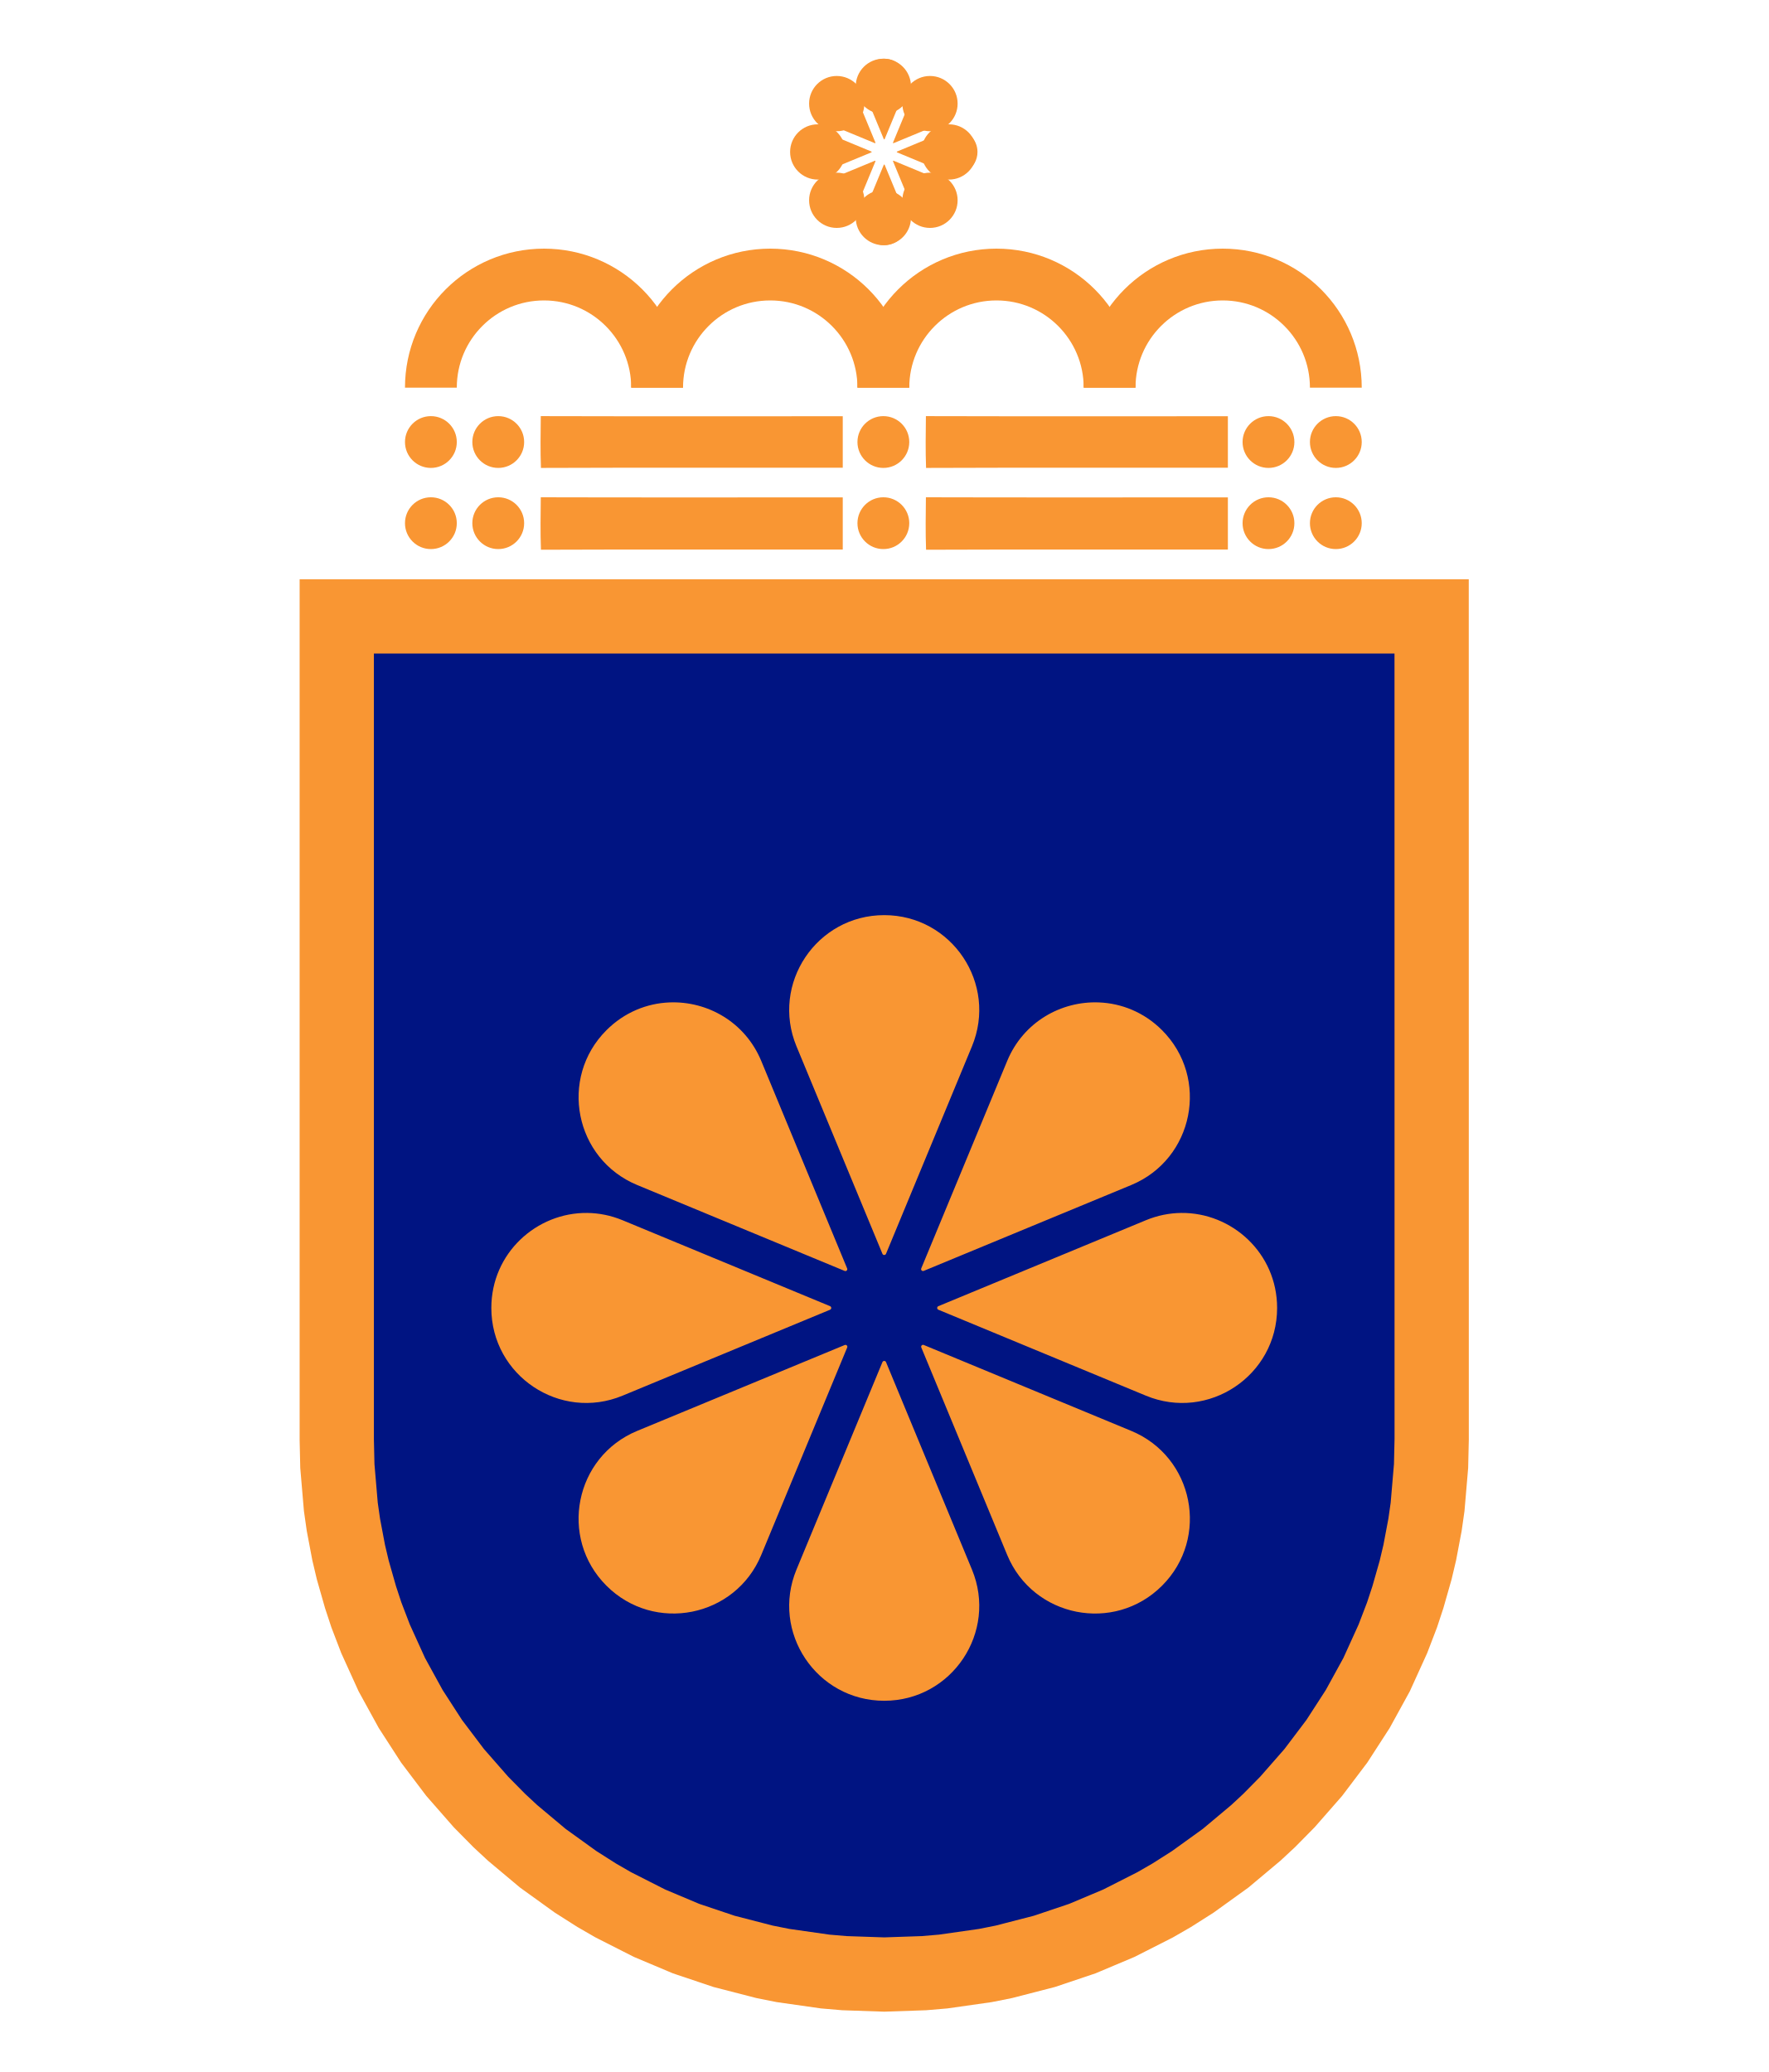
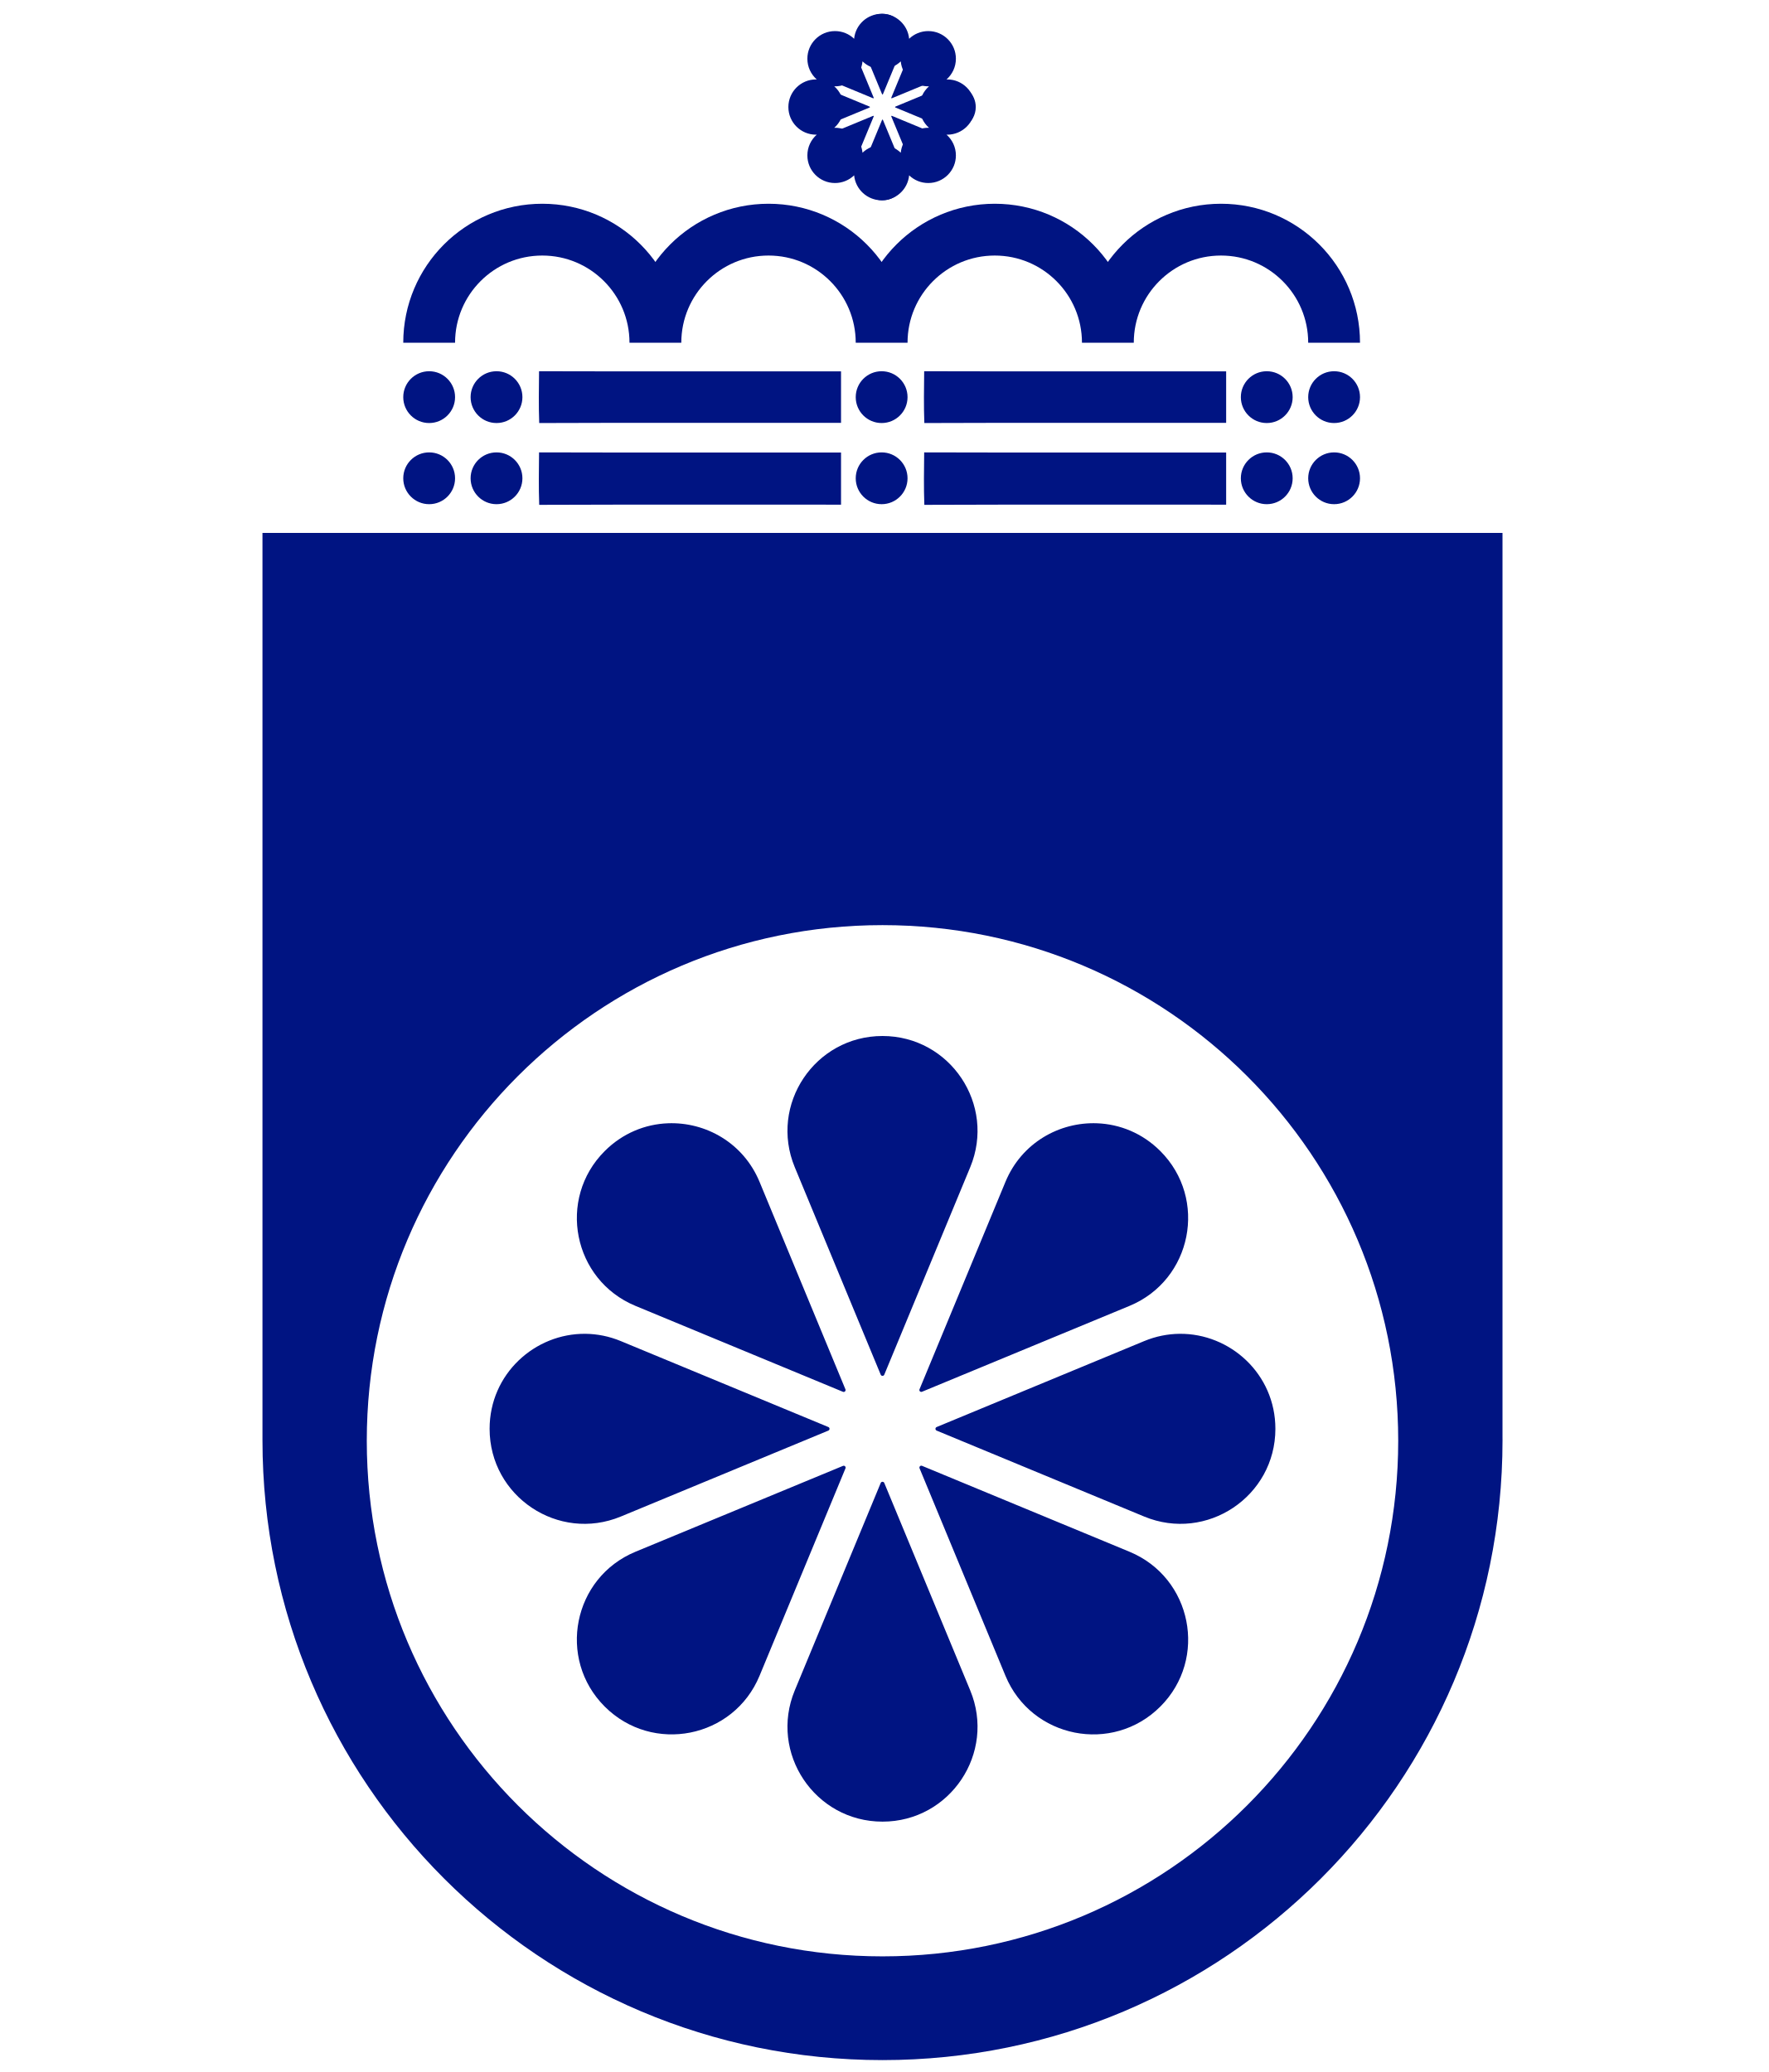
<svg xmlns="http://www.w3.org/2000/svg" width="1024" height="1200" viewBox="0 0 1024 1200">
-   <path id="Path" fill="#001482" stroke="#f99633" stroke-width="43" d="M 829 833.5 L 828.641 849.047 L 826.625 872.703 L 825.141 883.094 L 822.094 899.203 L 819.719 909.234 L 815.234 924.969 L 811.859 935.219 L 806.531 949.125 L 797.109 969.859 L 786.172 989.781 L 774.109 1008.438 L 760.438 1026.531 L 745.484 1043.609 L 734.906 1054.328 L 727.234 1061.469 L 709.672 1076.188 L 690.703 1089.859 L 678.438 1097.656 L 668.875 1103.172 L 647.875 1113.828 L 626.703 1122.75 L 604.719 1130.141 L 581.359 1136.172 L 570.578 1138.328 L 546.172 1141.812 L 534.969 1142.766 L 512 1143.547 L 489.016 1142.766 L 477.812 1141.812 L 453.406 1138.328 L 442.625 1136.172 L 419.266 1130.141 L 397.281 1122.75 L 376.109 1113.828 L 355.109 1103.172 L 345.547 1097.656 L 333.281 1089.859 L 314.312 1076.188 L 296.75 1061.469 L 289.078 1054.328 L 278.5 1043.609 L 263.547 1026.531 L 249.875 1008.438 L 237.812 989.781 L 226.875 969.859 L 217.453 949.125 L 212.125 935.219 L 208.75 924.969 L 204.266 909.234 L 201.891 899.203 L 198.844 883.094 L 197.359 872.703 L 195.344 849.047 L 195 833.812 L 195 357 L 828.969 357 Z" />
-   <path id="Path-copy-2" fill="#f99633" stroke="none" d="M 512 530 C 472.826 530 446.211 569.803 461.204 606 L 510.969 726.148 C 511.343 727.059 512.655 727.059 513.031 726.148 L 562.796 606 C 577.787 569.803 551.174 530 512 530 Z M 387.727 580.548 C 374.623 581.054 361.54 586.259 351.148 596.652 C 323.45 624.349 332.763 671.308 368.958 686.302 L 489.107 736.067 C 490.029 736.441 490.903 735.519 490.529 734.608 L 440.8 614.46 C 431.426 591.841 409.564 579.704 387.727 580.548 Z M 636.27 580.548 C 614.43 579.704 592.572 591.841 583.198 614.46 L 533.434 734.608 C 533.06 735.53 533.981 736.406 534.893 736.029 L 655.04 686.302 C 691.234 671.308 700.571 624.325 672.85 596.615 C 662.463 586.229 649.377 581.054 636.27 580.548 Z M 340.058 702.475 C 310.79 702.138 284.501 725.672 284.501 757.5 C 284.501 796.675 324.303 823.29 360.498 808.296 L 480.647 758.532 C 481.558 758.155 481.558 756.846 480.647 756.469 L 360.498 706.705 C 353.71 703.891 346.813 702.552 340.058 702.475 Z M 683.939 702.475 C 677.187 702.552 670.287 703.891 663.5 706.705 L 543.353 756.469 C 542.442 756.846 542.442 758.155 543.353 758.532 L 663.5 808.296 C 699.695 823.29 739.499 796.675 739.499 757.5 C 739.499 725.672 713.211 702.138 683.939 702.475 Z M 534.893 778.937 C 533.971 778.56 533.094 779.482 533.471 780.393 L 583.198 900.54 C 598.191 936.738 645.177 946.072 672.884 918.353 C 700.582 890.653 691.234 843.692 655.04 828.701 L 534.893 778.937 Z M 489.107 778.972 L 368.958 828.701 C 332.763 843.692 323.44 890.642 351.148 918.353 C 378.848 946.05 425.809 936.738 440.8 900.54 L 490.564 780.393 C 490.94 779.471 490.019 778.597 489.107 778.972 Z M 512 788.177 C 511.58 788.177 511.156 788.399 510.969 788.853 L 461.204 909 C 446.211 945.198 472.826 985 512 985 C 551.174 985 577.787 945.198 562.796 909 L 513.031 788.853 C 512.844 788.399 512.42 788.177 512 788.177 Z" />
-   <g id="Group-copy">
-     <path id="svg6-copy-6" fill="#f3852b" stroke="none" visibility="hidden" d="M 313.515 335 C 312.671 329.338 313.063 323.662 313.304 318 C 445.862 318.096 578.42 318.022 710.977 318.037 C 711.008 323.677 711.008 329.309 710.977 334.941 C 578.48 334.978 445.983 334.867 313.515 335 Z" />
-     <path id="svg6-copy-2" fill="#f99633" stroke="none" d="M 313.227 318.38 C 312.855 308.262 313.028 298.118 313.134 288 C 371.419 288.172 429.705 288.04 487.99 288.066 C 488.003 298.144 488.003 308.209 487.99 318.274 C 429.731 318.34 371.472 318.142 313.227 318.38 Z" />
-     <path id="svg6-copy-4" fill="#f99633" stroke="none" d="M 536.227 318.38 C 535.855 308.262 536.028 298.118 536.134 288 C 594.419 288.172 652.705 288.04 710.99 288.066 C 711.003 298.144 711.003 308.209 710.99 318.274 C 652.731 318.34 594.472 318.142 536.227 318.38 Z" />
-     <path id="svg6-copy-3" fill="#f99633" stroke="none" d="M 313.227 271 C 312.855 261.009 313.028 250.991 313.134 241 C 371.419 241.17 429.705 241.039 487.99 241.065 C 488.003 251.017 488.003 260.956 487.99 270.895 C 429.731 270.961 371.472 270.765 313.227 271 Z" />
-     <path id="svg6-copy-5" fill="#f99633" stroke="none" d="M 536.227 271 C 535.855 261.009 536.028 250.991 536.134 241 C 594.419 241.17 652.705 241.039 710.99 241.065 C 711.003 251.017 711.003 260.956 710.99 270.895 C 652.731 270.961 594.472 270.765 536.227 271 Z" />
+   <path id="Path-copy" fill="#001482" stroke="none" d="M 511 1193.105 C 312.721 1193.105 151.982 1032.367 151.982 834.088 C 151.982 833.617 151.996 833.13 151.982 832.66 L 151.982 308.625 L 870.004 308.625 L 870.004 832.66 C 870.004 833.13 870.018 833.603 870.018 834.088 C 870.018 1032.367 709.279 1193.105 511 1193.105 Z M 511 1133.029 C 675.923 1133.029 809.619 999.331 809.619 834.408 C 809.619 669.484 675.923 535.787 511 535.787 C 346.077 535.787 212.381 669.484 212.381 834.408 C 212.381 999.331 346.077 1133.029 511 1133.029 Z" />
+   <path id="Shape" fill="#001482" stroke="none" d="M 511 600 C 471.826 600 445.211 639.803 460.204 676 L 509.969 796.148 C 510.343 797.059 511.655 797.059 512.031 796.148 L 561.796 676 C 576.787 639.803 550.174 600 511 600 Z M 386.727 650.548 C 373.623 651.054 360.54 656.259 350.148 666.652 C 322.45 694.349 331.763 741.308 367.958 756.302 L 488.107 806.067 C 489.029 806.441 489.903 805.519 489.529 804.608 L 439.8 684.46 C 430.426 661.841 408.564 649.704 386.727 650.548 Z M 635.27 650.548 C 613.43 649.704 591.572 661.841 582.198 684.46 L 532.434 804.608 C 532.06 805.53 532.981 806.406 533.893 806.029 L 654.04 756.302 C 690.234 741.308 699.571 694.325 671.85 666.615 C 661.463 656.229 648.377 651.054 635.27 650.548 Z M 339.058 772.475 C 309.79 772.138 283.501 795.672 283.501 827.5 C 283.501 866.675 323.303 893.29 359.498 878.296 L 479.647 828.532 C 480.558 828.155 480.558 826.846 479.647 826.469 L 359.498 776.705 C 352.71 773.891 345.813 772.552 339.058 772.475 Z M 682.939 772.475 C 676.187 772.552 669.287 773.891 662.5 776.705 L 542.353 826.469 C 541.442 826.846 541.442 828.155 542.353 828.532 L 662.5 878.296 C 698.695 893.29 738.499 866.675 738.499 827.5 C 738.499 795.672 712.211 772.138 682.939 772.475 Z M 533.893 848.937 C 532.971 848.56 532.094 849.482 532.471 850.393 L 582.198 970.54 C 597.191 1006.738 644.177 1016.072 671.884 988.353 C 699.582 960.653 690.234 913.692 654.04 898.701 L 533.893 848.937 Z M 488.107 848.972 L 367.958 898.701 C 331.763 913.692 322.44 960.642 350.148 988.353 C 377.848 1016.05 424.809 1006.738 439.8 970.54 L 489.564 850.393 C 489.94 849.471 489.019 848.597 488.107 848.972 Z M 511 858.177 C 510.58 858.177 510.156 858.399 509.969 858.853 L 460.204 979 C 445.211 1015.198 471.826 1055 511 1055 C 550.174 1055 576.787 1015.198 561.796 979 L 512.031 858.853 C 511.844 858.399 511.42 858.177 511 858.177 Z" />
+   <g id="Group-copy-2">
+     <path id="svg6-copy-2" fill="#001482" stroke="none" d="M 312.227 292.38 C 311.855 282.262 312.028 272.118 312.134 262 C 370.419 262.172 428.705 262.04 486.99 262.066 C 487.003 272.144 487.003 282.209 486.99 292.274 C 428.731 292.34 370.472 292.142 312.227 292.38 Z" />
+     <path id="svg6-copy-4" fill="#001482" stroke="none" d="M 535.227 292.38 C 534.855 282.262 535.028 272.118 535.134 262 C 593.419 262.172 651.705 262.04 709.99 262.066 C 710.003 272.144 710.003 282.209 709.99 292.274 C 651.731 292.34 593.472 292.142 535.227 292.38 Z" />
+     <path id="svg6-copy-3" fill="#001482" stroke="none" d="M 312.227 245 C 311.855 235.009 312.028 224.991 312.134 215 C 370.419 215.17 428.705 215.039 486.99 215.065 C 487.003 225.017 487.003 234.956 486.99 244.895 C 428.731 244.961 370.472 244.765 312.227 245 Z" />
+     <path id="svg6-copy-5" fill="#001482" stroke="none" d="M 535.227 245 C 534.855 235.009 535.028 224.991 535.134 215 C 593.419 215.17 651.705 215.039 709.99 215.065 C 710.003 225.017 710.003 234.956 709.99 244.895 C 651.731 244.961 593.472 244.765 535.227 245 Z" />
+     <path id="Shape-copy-12" fill="#001482" fill-rule="evenodd" stroke="none" d="M 248.5 292 C 240.216 292 233.5 285.284 233.5 277 C 233.5 268.716 240.216 262 248.5 262 C 256.784 262 263.5 268.716 263.5 277 C 263.5 285.284 256.784 292 248.5 292 Z M 287.5 292 C 279.216 292 272.5 285.284 272.5 277 C 272.5 268.716 279.216 262 287.5 262 C 295.784 262 302.5 268.716 302.5 277 C 302.5 285.284 295.784 292 287.5 292 Z M 510.5 292 C 502.216 292 495.5 285.284 495.5 277 C 495.5 268.716 502.216 262 510.5 262 C 518.784 262 525.5 268.716 525.5 277 C 525.5 285.284 518.784 292 510.5 292 Z M 733.5 292 C 725.216 292 718.5 285.284 718.5 277 C 718.5 268.716 725.216 262 733.5 262 C 741.784 262 748.5 268.716 748.5 277 C 748.5 285.284 741.784 292 733.5 292 Z M 772.5 292 C 764.216 292 757.5 285.284 757.5 277 C 757.5 268.716 764.216 262 772.5 262 C 780.784 262 787.5 268.716 787.5 277 C 787.5 285.284 780.784 292 772.5 292 Z M 248.5 245 C 240.216 245 233.5 238.284 233.5 230 C 233.5 221.716 240.216 215 248.5 215 C 256.784 215 263.5 221.716 263.5 230 C 263.5 238.284 256.784 245 248.5 245 Z M 287.5 245 C 279.216 245 272.5 238.284 272.5 230 C 272.5 221.716 279.216 215 287.5 215 C 295.784 215 302.5 221.716 302.5 230 C 302.5 238.284 295.784 245 287.5 245 Z M 510.5 245 C 502.216 245 495.5 238.284 495.5 230 C 495.5 221.716 502.216 215 510.5 215 C 518.784 215 525.5 221.716 525.5 230 C 525.5 238.284 518.784 245 510.5 245 Z M 733.5 245 C 725.216 245 718.5 238.284 718.5 230 C 718.5 221.716 725.216 215 733.5 215 C 741.784 215 748.5 221.716 748.5 230 C 748.5 238.284 741.784 245 733.5 245 Z M 772.5 245 C 764.216 245 757.5 238.284 757.5 230 C 757.5 221.716 764.216 215 772.5 215 C 780.784 215 787.5 221.716 787.5 230 C 787.5 238.284 780.784 245 772.5 245 Z" />
    <g id="Group">
-       <path id="Shape-copy-12" fill="#f99633" fill-rule="evenodd" stroke="none" d="M 264.5 256 C 264.5 247.716 257.784 241 249.5 241 C 241.216 241 234.5 247.716 234.5 256 C 234.5 264.284 241.216 271 249.5 271 C 257.784 271 264.5 264.284 264.5 256 Z" />
-       <path id="Shape-copy-15" fill="#f99633" fill-rule="evenodd" stroke="none" d="M 303.5 256 C 303.5 247.716 296.784 241 288.5 241 C 280.216 241 273.5 247.716 273.5 256 C 273.5 264.284 280.216 271 288.5 271 C 296.784 271 303.5 264.284 303.5 256 Z" />
-       <path id="Shape-copy-17" fill="#f99633" fill-rule="evenodd" stroke="none" d="M 264.5 303 C 264.5 294.716 257.784 288 249.5 288 C 241.216 288 234.5 294.716 234.5 303 C 234.5 311.284 241.216 318 249.5 318 C 257.784 318 264.5 311.284 264.5 303 Z" />
-       <path id="Shape-copy-16" fill="#f99633" fill-rule="evenodd" stroke="none" d="M 303.5 303 C 303.5 294.716 296.784 288 288.5 288 C 280.216 288 273.5 294.716 273.5 303 C 273.5 311.284 280.216 318 288.5 318 C 296.784 318 303.5 311.284 303.5 303 Z" />
-       <path id="Shape-copy-19" fill="#f99633" fill-rule="evenodd" stroke="none" d="M 749.5 303 C 749.5 294.716 742.784 288 734.5 288 C 726.216 288 719.5 294.716 719.5 303 C 719.5 311.284 726.216 318 734.5 318 C 742.784 318 749.5 311.284 749.5 303 Z" />
-       <path id="Shape-copy-18" fill="#f99633" fill-rule="evenodd" stroke="none" d="M 788.5 303 C 788.5 294.716 781.784 288 773.5 288 C 765.216 288 758.5 294.716 758.5 303 C 758.5 311.284 765.216 318 773.5 318 C 781.784 318 788.5 311.284 788.5 303 Z" />
-       <path id="Shape-copy-13" fill="#f99633" fill-rule="evenodd" stroke="none" d="M 788.5 256 C 788.5 247.716 781.784 241 773.5 241 C 765.216 241 758.5 247.716 758.5 256 C 758.5 264.284 765.216 271 773.5 271 C 781.784 271 788.5 264.284 788.5 256 Z" />
-       <path id="Shape-copy-14" fill="#f99633" fill-rule="evenodd" stroke="none" d="M 749.5 256 C 749.5 247.716 742.784 241 734.5 241 C 726.216 241 719.5 247.716 719.5 256 C 719.5 264.284 726.216 271 734.5 271 C 742.784 271 749.5 264.284 749.5 256 Z" />
-       <path id="Shape-copy-20" fill="#f99633" fill-rule="evenodd" stroke="none" d="M 526.5 256 C 526.5 247.716 519.784 241 511.5 241 C 503.216 241 496.5 247.716 496.5 256 C 496.5 264.284 503.216 271 511.5 271 C 519.784 271 526.5 264.284 526.5 256 Z" />
-       <path id="Shape-copy-21" fill="#f99633" fill-rule="evenodd" stroke="none" d="M 526.5 303 C 526.5 294.716 519.784 288 511.5 288 C 503.216 288 496.5 294.716 496.5 303 C 496.5 311.284 503.216 318 511.5 318 C 519.784 318 526.5 311.284 526.5 303 Z" />
+       <path id="Path-copy-4" fill="#001482" stroke="none" d="M 511 8 C 501.701 8 495.384 17.448 498.943 26.04 L 510.755 54.558 C 510.844 54.774 511.155 54.774 511.245 54.558 L 523.057 26.04 C 526.615 17.448 520.299 8 511 8 Z M 481.502 19.998 C 478.392 20.118 475.286 21.354 472.82 23.821 C 466.245 30.395 468.456 41.541 477.047 45.1 L 505.566 56.913 C 505.785 57.001 505.992 56.783 505.904 56.566 L 494.1 28.048 C 491.875 22.679 486.686 19.798 481.502 19.998 Z M 540.497 19.998 C 535.313 19.798 530.125 22.679 527.9 28.048 L 516.088 56.566 C 515.999 56.785 516.218 56.993 516.434 56.904 L 544.952 45.1 C 553.544 41.541 555.76 30.389 549.18 23.812 C 546.714 21.347 543.608 20.118 540.497 19.998 Z M 470.187 48.939 C 463.24 48.859 457 54.445 457 62 C 457 71.299 466.448 77.616 475.039 74.057 L 503.558 62.245 C 503.774 62.156 503.774 61.845 503.558 61.755 L 475.039 49.943 C 473.428 49.275 471.791 48.958 470.187 48.939 Z M 551.812 48.939 C 550.209 48.958 548.571 49.275 546.96 49.943 L 518.442 61.755 C 518.226 61.845 518.226 62.156 518.442 62.245 L 546.96 74.057 C 555.552 77.616 565 71.299 565 62 C 565 54.445 558.76 48.859 551.812 48.939 Z M 516.434 67.088 C 516.215 66.999 516.007 67.218 516.096 67.434 L 527.9 95.952 C 531.459 104.544 542.611 106.76 549.188 100.181 C 555.762 93.606 553.544 82.459 544.952 78.901 L 516.434 67.088 Z M 505.566 67.097 L 477.047 78.901 C 468.456 82.459 466.243 93.603 472.82 100.181 C 479.395 106.755 490.541 104.544 494.1 95.952 L 505.912 67.434 C 506.001 67.215 505.782 67.008 505.566 67.097 Z M 511 69.282 C 510.9 69.282 510.8 69.334 510.755 69.442 L 498.943 97.96 C 495.384 106.552 501.701 116 511 116 C 520.299 116 526.615 106.552 523.057 97.96 L 511.245 69.442 C 511.2 69.334 511.1 69.282 511 69.282 Z" />
+       <path id="path1" fill="#001482" fill-rule="evenodd" stroke="none" d="M 510.5 116 C 502.185 116 495.352 109.658 494.574 101.547 C 491.7 104.305 487.798 106 483.5 106 C 474.663 106 467.5 98.837 467.5 90 C 467.5 85.217 469.599 80.926 472.926 77.994 C 472.784 77.998 472.643 78 472.5 78 C 463.663 78 456.5 70.837 456.5 62 C 456.5 53.163 463.663 46 472.5 46 C 472.643 46 472.784 46.002 472.926 46.006 C 469.599 43.074 467.5 38.783 467.5 34 C 467.5 25.163 474.663 18 483.5 18 C 487.798 18 491.7 19.695 494.574 22.453 C 495.352 14.342 502.185 8 510.5 8 C 518.815 8 525.648 14.342 526.426 22.453 C 529.3 19.695 533.202 18 537.5 18 C 546.337 18 553.5 25.163 553.5 34 C 553.5 38.783 551.401 43.074 548.074 46.006 C 548.216 46.002 548.357 46 548.5 46 C 557.337 46 564.5 53.163 564.5 62 C 564.5 70.837 557.337 78 548.5 78 C 548.357 78 548.216 77.998 548.074 77.994 C 551.401 80.926 553.5 85.217 553.5 90 C 553.5 98.837 546.337 106 537.5 106 C 533.202 106 529.3 104.305 526.426 101.547 C 525.648 109.658 518.815 116 510.5 116 Z M 499.426 88.453 C 502.3 85.695 506.202 84 510.5 84 C 514.798 84 518.7 85.695 521.574 88.453 C 522.352 80.342 529.185 74 537.5 74 C 537.643 74 537.784 74.002 537.926 74.006 C 534.599 71.074 532.5 66.783 532.5 62 C 532.5 57.217 534.599 52.926 537.926 49.994 C 537.784 49.998 537.643 50 537.5 50 C 529.185 50 522.352 43.658 521.574 35.547 C 518.7 38.305 514.798 40 510.5 40 C 506.202 40 502.3 38.305 499.426 35.547 C 498.648 43.658 491.815 50 483.5 50 C 483.357 50 483.216 49.998 483.074 49.994 C 486.401 52.926 488.5 57.217 488.5 62 C 488.5 66.783 486.401 71.074 483.074 74.006 C 483.216 74.002 483.357 74 483.5 74 C 491.815 74 498.648 80.342 499.426 88.453 Z" />
    </g>
-     <g id="g1">
-       <path id="Path-copy-4" fill="#f99633" stroke="none" d="M 512 34 C 502.701 34 496.384 43.448 499.943 52.04 L 511.755 80.558 C 511.844 80.774 512.155 80.774 512.245 80.558 L 524.057 52.04 C 527.615 43.448 521.299 34 512 34 Z M 482.502 45.998 C 479.392 46.118 476.286 47.354 473.82 49.821 C 467.245 56.395 469.456 67.541 478.047 71.1 L 506.566 82.913 C 506.785 83.001 506.992 82.783 506.904 82.566 L 495.1 54.048 C 492.875 48.679 487.686 45.798 482.502 45.998 Z M 541.497 45.998 C 536.313 45.798 531.125 48.679 528.9 54.048 L 517.088 82.566 C 516.999 82.785 517.218 82.993 517.434 82.904 L 545.952 71.1 C 554.544 67.541 556.76 56.389 550.18 49.812 C 547.714 47.347 544.608 46.118 541.497 45.998 Z M 471.187 74.939 C 464.24 74.859 458 80.445 458 88 C 458 97.299 467.448 103.616 476.039 100.057 L 504.558 88.245 C 504.774 88.156 504.774 87.845 504.558 87.755 L 476.039 75.943 C 474.428 75.275 472.791 74.958 471.187 74.939 Z M 552.812 74.939 C 551.209 74.958 549.571 75.275 547.96 75.943 L 519.442 87.755 C 519.226 87.845 519.226 88.156 519.442 88.245 L 547.96 100.057 C 556.552 103.616 566 97.299 566 88 C 566 80.445 559.76 74.859 552.812 74.939 Z M 517.434 93.088 C 517.215 92.999 517.007 93.218 517.096 93.434 L 528.9 121.952 C 532.459 130.544 543.611 132.76 550.188 126.181 C 556.762 119.606 554.544 108.459 545.952 104.901 L 517.434 93.088 Z M 506.566 93.097 L 478.047 104.901 C 469.456 108.459 467.243 119.603 473.82 126.181 C 480.395 132.755 491.541 130.544 495.1 121.952 L 506.912 93.434 C 507.001 93.215 506.782 93.008 506.566 93.097 Z M 512 95.282 C 511.9 95.282 511.8 95.334 511.755 95.442 L 499.943 123.96 C 496.384 132.552 502.701 142 512 142 C 521.299 142 527.615 132.552 524.057 123.96 L 512.245 95.442 C 512.2 95.334 512.1 95.282 512 95.282 Z" />
-       <g id="g2">
-         <path id="Shape" fill="#f99633" fill-rule="evenodd" stroke="none" d="M 565.5 88 C 565.5 79.163 558.337 72 549.5 72 C 540.663 72 533.5 79.163 533.5 88 C 533.5 96.837 540.663 104 549.5 104 C 558.337 104 565.5 96.837 565.5 88 Z" />
-         <path id="Shape-copy" fill="#f99633" fill-rule="evenodd" stroke="none" d="M 554.5 116 C 554.5 107.163 547.337 100 538.5 100 C 529.663 100 522.5 107.163 522.5 116 C 522.5 124.837 529.663 132 538.5 132 C 547.337 132 554.5 124.837 554.5 116 Z" />
-         <path id="Shape-copy-2" fill="#f99633" fill-rule="evenodd" stroke="none" d="M 527.5 126 C 527.5 117.163 520.337 110 511.5 110 C 502.663 110 495.5 117.163 495.5 126 C 495.5 134.837 502.663 142 511.5 142 C 520.337 142 527.5 134.837 527.5 126 Z" />
-         <path id="Shape-copy-3" fill="#f99633" fill-rule="evenodd" stroke="none" d="M 489.5 88 C 489.5 79.163 482.337 72 473.5 72 C 464.663 72 457.5 79.163 457.5 88 C 457.5 96.837 464.663 104 473.5 104 C 482.337 104 489.5 96.837 489.5 88 Z" />
-         <path id="Shape-copy-4" fill="#f99633" fill-rule="evenodd" stroke="none" d="M 500.5 116 C 500.5 107.163 493.337 100 484.5 100 C 475.663 100 468.5 107.163 468.5 116 C 468.5 124.837 475.663 132 484.5 132 C 493.337 132 500.5 124.837 500.5 116 Z" />
-         <path id="Shape-copy-7" fill="#f99633" fill-rule="evenodd" stroke="none" d="M 554.5 60 C 554.5 68.837 547.337 76 538.5 76 C 529.663 76 522.5 68.837 522.5 60 C 522.5 51.163 529.663 44 538.5 44 C 547.337 44 554.5 51.163 554.5 60 Z" />
-         <path id="Shape-copy-6" fill="#f99633" fill-rule="evenodd" stroke="none" d="M 527.5 50 C 527.5 58.837 520.337 66 511.5 66 C 502.663 66 495.5 58.837 495.5 50 C 495.5 41.163 502.663 34 511.5 34 C 520.337 34 527.5 41.163 527.5 50 Z" />
-         <path id="Shape-copy-5" fill="#f99633" fill-rule="evenodd" stroke="none" d="M 500.5 60 C 500.5 68.837 493.337 76 484.5 76 C 475.663 76 468.5 68.837 468.5 60 C 468.5 51.163 475.663 44 484.5 44 C 493.337 44 500.5 51.163 500.5 60 Z" />
-       </g>
-     </g>
-     <g id="g3">
-       <path id="path1" fill="none" stroke="#f99633" stroke-width="30" d="M 380.5 224.5 C 380.5 188.325 351.175 159 315 159 C 278.825 159 249.5 188.325 249.5 224.5 M 380.5 224.5" />
-       <path id="Path-copy" fill="none" stroke="#f99633" stroke-width="30" d="M 511.5 224.5 C 511.5 188.325 482.175 159 446 159 C 409.825 159 380.5 188.325 380.5 224.5 M 511.5 224.5" />
-       <path id="path2" fill="none" stroke="#f99633" stroke-width="30" d="M 642.5 224.5 C 642.5 188.325 613.175 159 577 159 C 540.825 159 511.5 188.325 511.5 224.5 M 642.5 224.5" />
-       <path id="Path-copy-3" fill="none" stroke="#f99633" stroke-width="30" d="M 773.5 224.5 C 773.5 188.325 744.175 159 708 159 C 671.825 159 642.5 188.325 642.5 224.5 M 773.5 224.5" />
-     </g>
+     <path id="Path" fill="none" stroke="#001482" stroke-width="30" d="M 379.5 198.5 C 379.5 162.325 350.175 133 314 133 C 277.825 133 248.5 162.325 248.5 198.5 M 510.5 198.5 C 510.5 162.325 481.175 133 445 133 C 408.825 133 379.5 162.325 379.5 198.5 M 641.5 198.5 C 641.5 162.325 612.175 133 576 133 C 539.825 133 510.5 162.325 510.5 198.5 M 772.5 198.5 C 772.5 162.325 743.175 133 707 133 C 670.825 133 641.5 162.325 641.5 198.5 M 772.5 198.5" />
  </g>
</svg>
